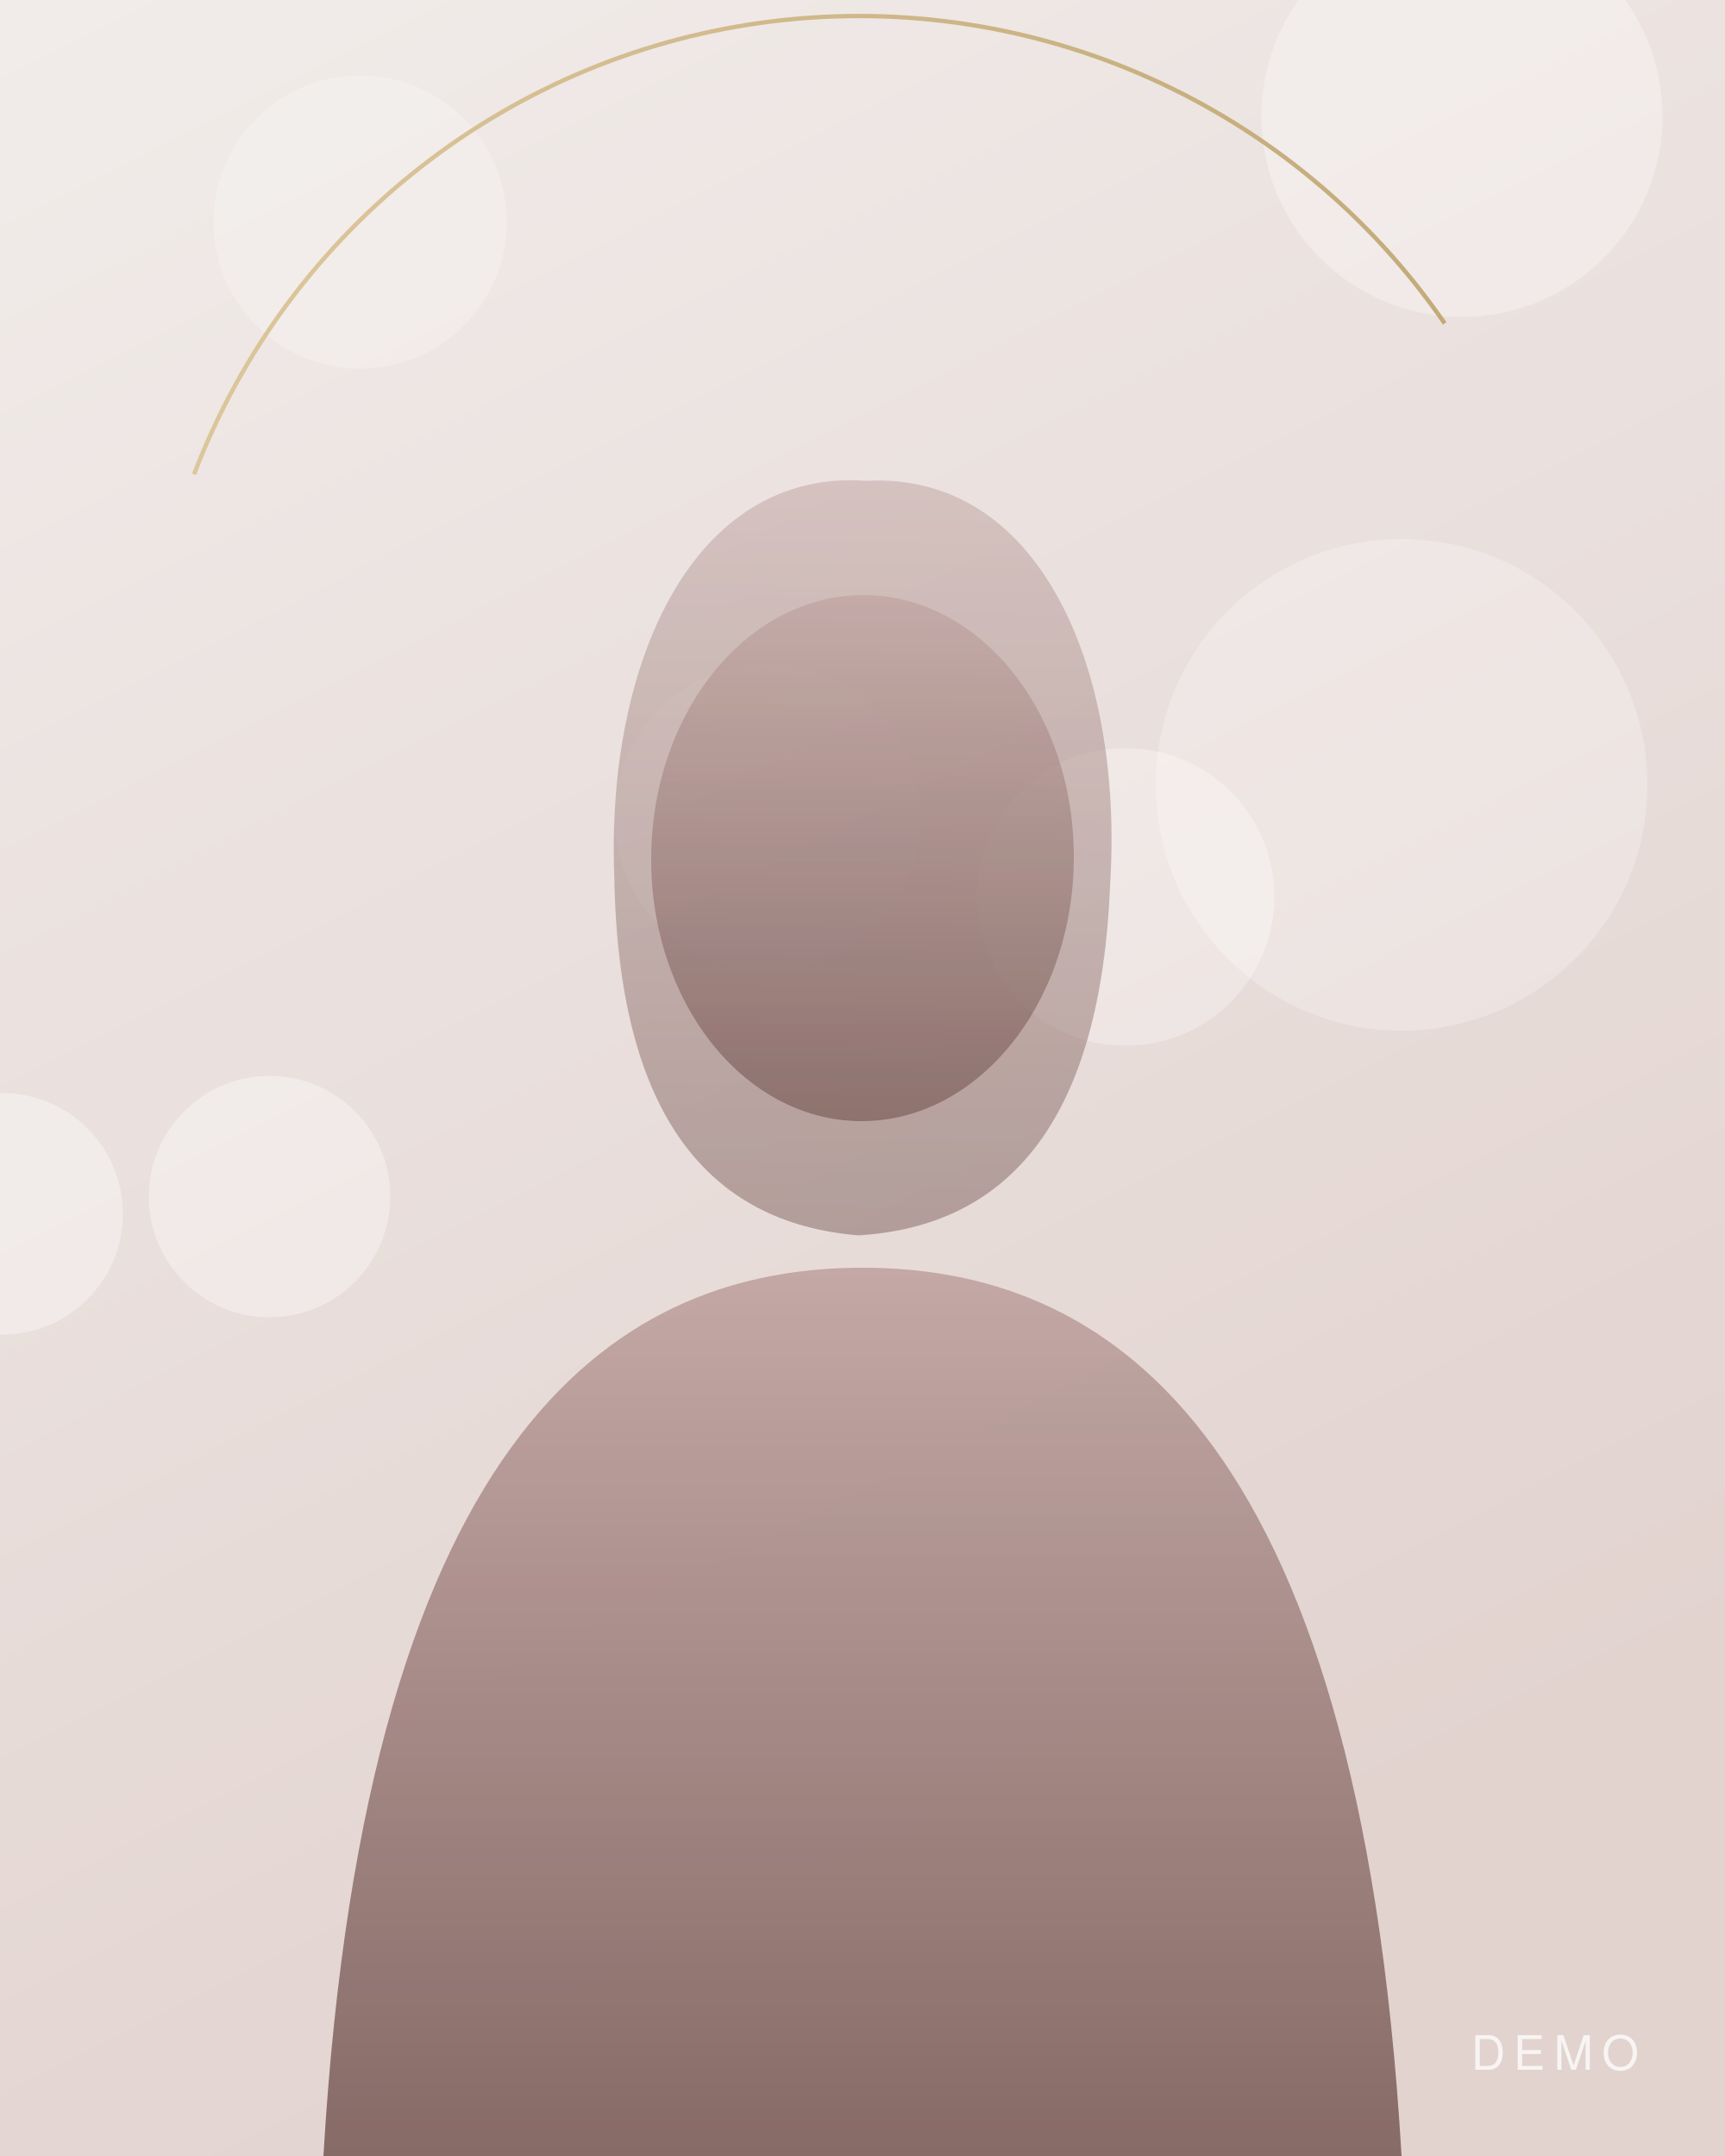
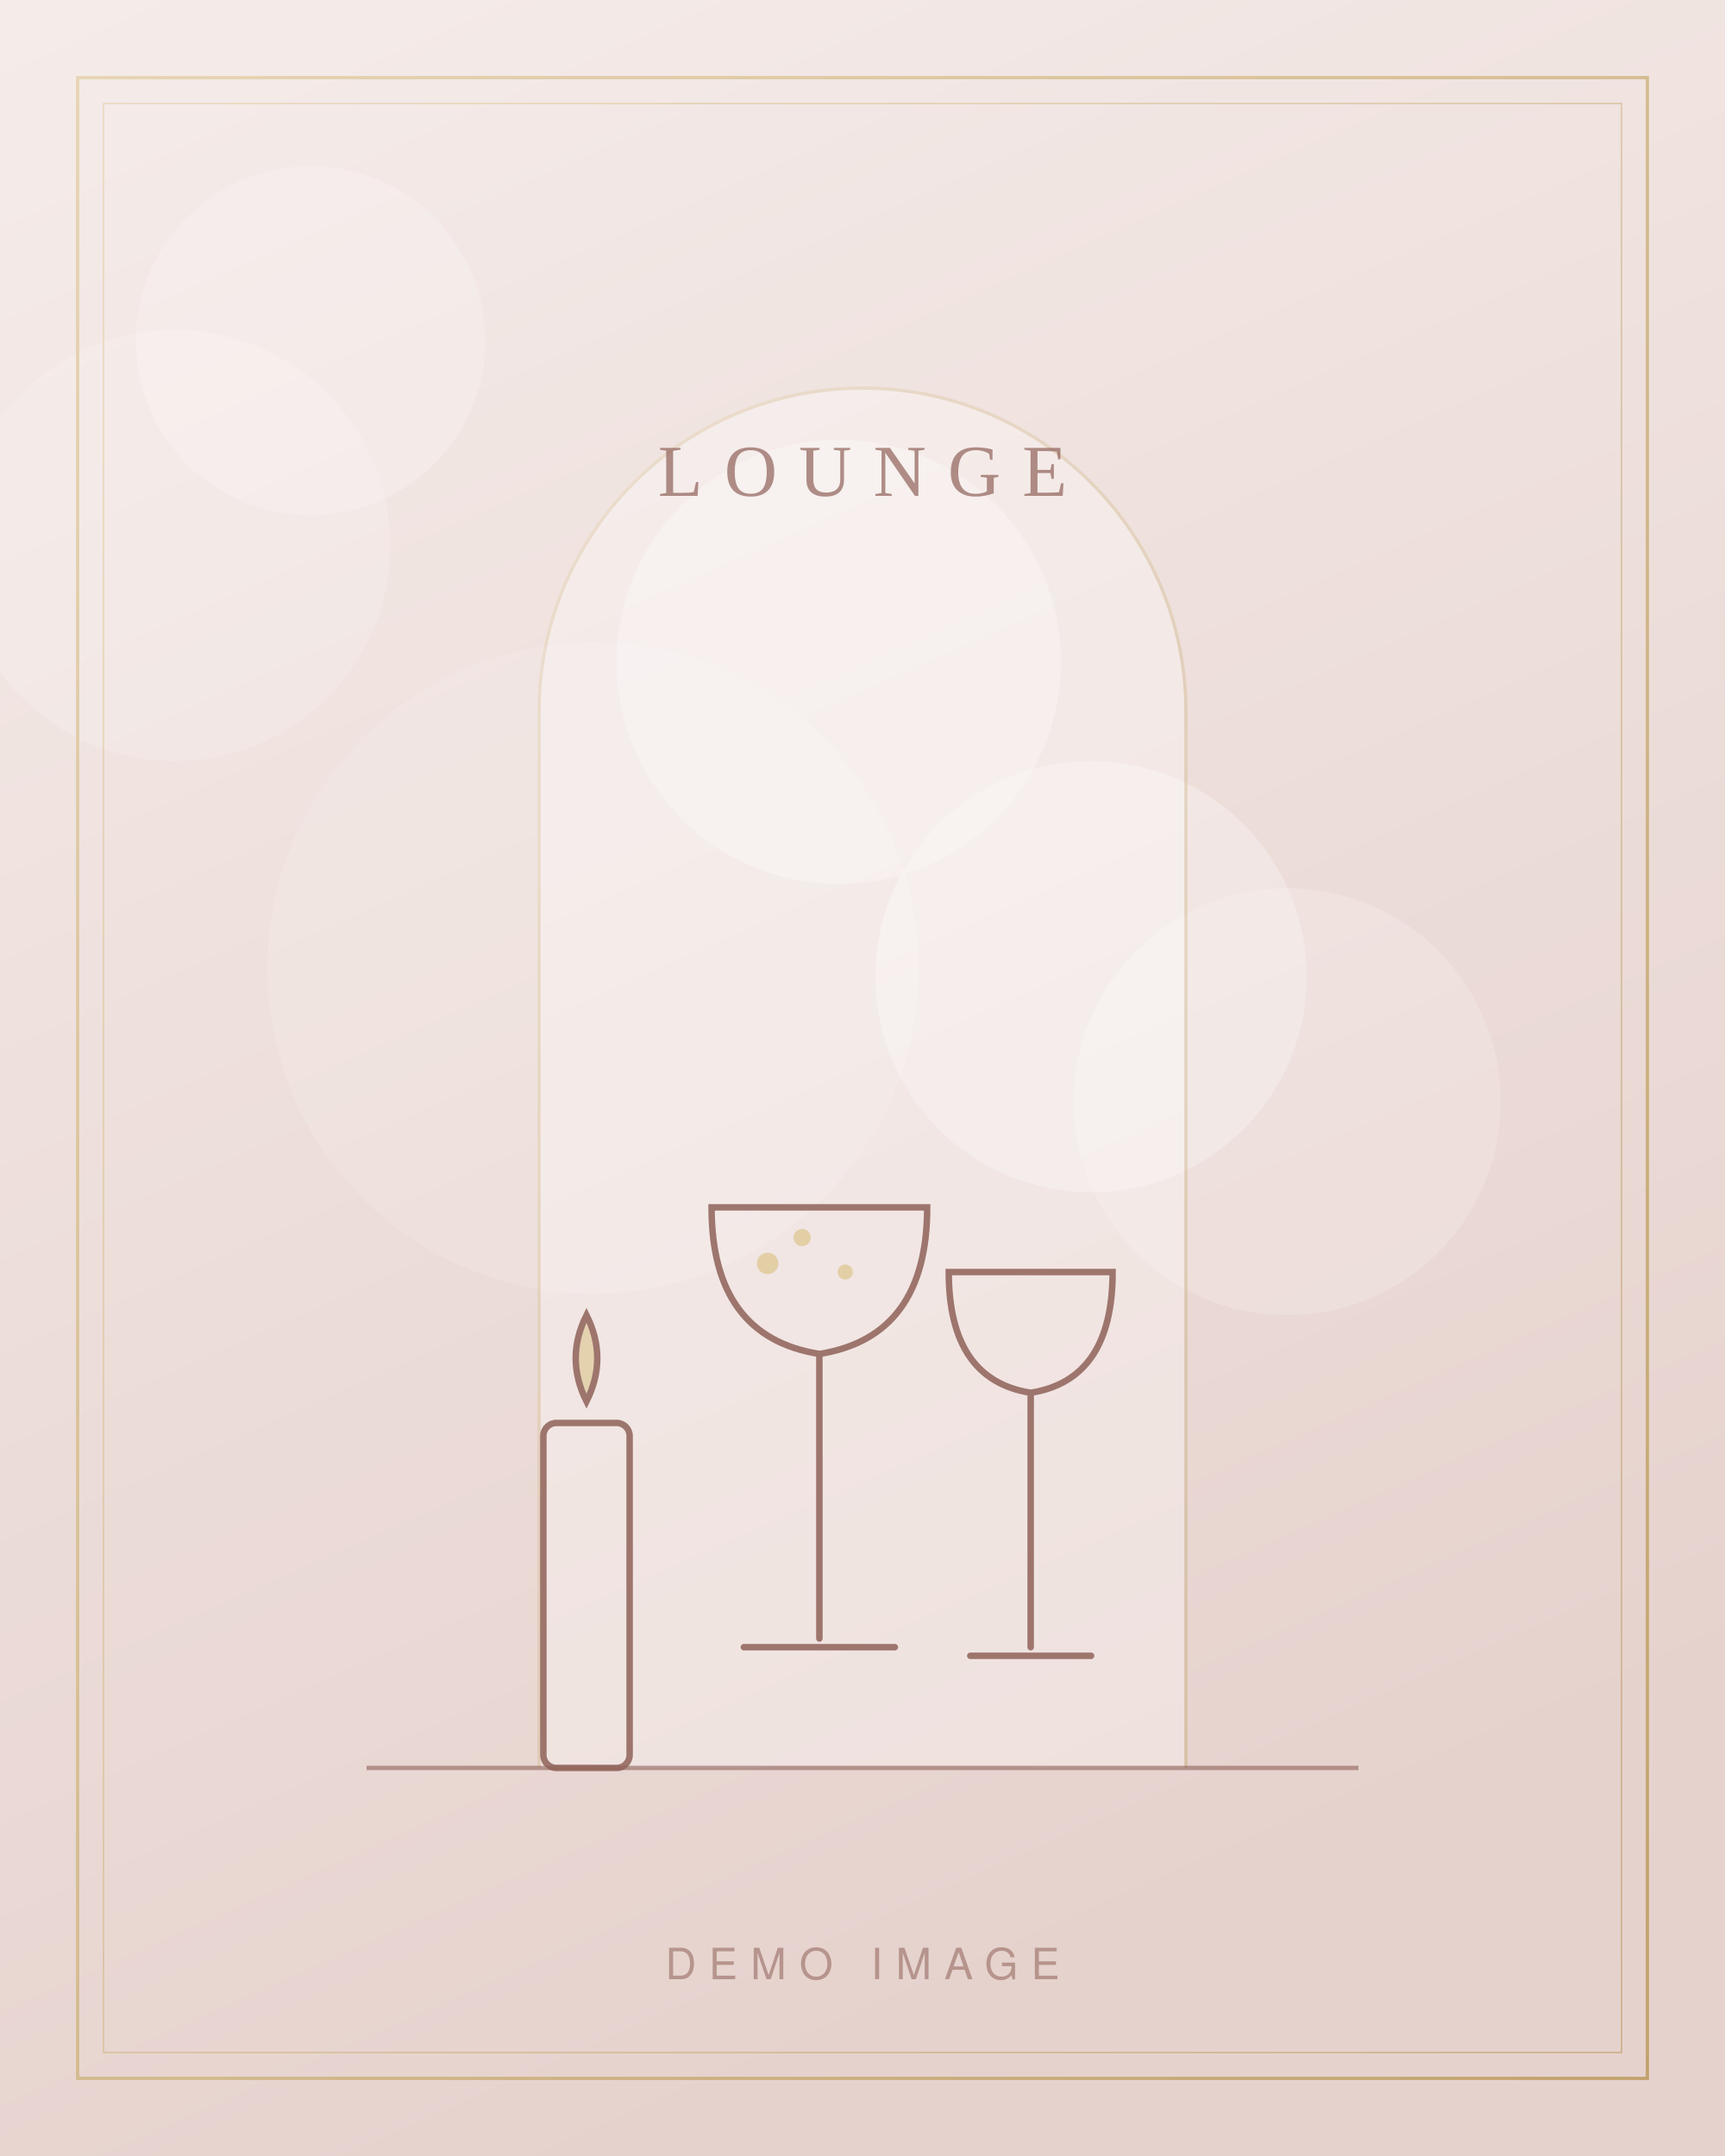
<svg xmlns="http://www.w3.org/2000/svg" viewBox="0 0 800 1000" width="800" height="1000">
  <defs>
-     <linearGradient id="bg" x1="0" y1="0" x2="0.4" y2="1">
-       <stop offset="0" stop-color="#F1ECEA" />
-       <stop offset="1" stop-color="#E2D3CF" />
+     <linearGradient id="bg" x1="0" y1="0" x2="0.35" y2="1">
+       <stop offset="0" stop-color="#F5ECEA" />
+       <stop offset="1" stop-color="#E6D2CD" />
    </linearGradient>
-     <linearGradient id="fig" x1="0" y1="0" x2="0" y2="1">
-       <stop offset="0" stop-color="#BFA3A0" />
-       <stop offset="1" stop-color="#7D5F5B" />
-     </linearGradient>
-     <linearGradient id="gold" x1="0" y1="0" x2="1" y2="0">
-       <stop offset="0" stop-color="#D7BE88" />
-       <stop offset="1" stop-color="#B89B5E" />
+     <linearGradient id="gold" x1="0" y1="0" x2="1" y2="1">
+       <stop offset="0" stop-color="#E2CFA6" />
+       <stop offset="1" stop-color="#B99755" />
    </linearGradient>
  </defs>
  <rect width="800" height="1000" fill="url(#bg)" />
-   <circle cx="1" cy="563" r="56" fill="#FFFFFF" opacity="0.35" />
-   <circle cx="167" cy="103" r="68" fill="#FFFFFF" opacity="0.21" />
-   <circle cx="356" cy="379" r="71" fill="#FFFFFF" opacity="0.19" />
-   <circle cx="650" cy="364" r="114" fill="#FFFFFF" opacity="0.25" />
-   <circle cx="522" cy="416" r="69" fill="#FFFFFF" opacity="0.30" />
-   <circle cx="678" cy="54" r="93" fill="#FFFFFF" opacity="0.29" />
-   <circle cx="125" cy="555" r="56" fill="#FFFFFF" opacity="0.34" />
-   <g transform="rotate(0.6 400 398)" opacity="0.92">
-     <path d="M400 223 C 480 218, 520 308, 515 408 C 512 518, 470 568, 400 573 C 330 568, 288 518, 285 408 C 280 308, 320 218, 400 223 Z" fill="url(#fig)" opacity="0.55" />
-     <ellipse cx="400" cy="398" rx="98" ry="122" fill="url(#fig)" opacity="0.85" />
+   <circle cx="81" cy="253" r="100" fill="#FFFFFF" opacity="0.15" />
+   <circle cx="597" cy="511" r="99" fill="#FFFFFF" opacity="0.17" />
+   <circle cx="389" cy="307" r="103" fill="#FFFFFF" opacity="0.25" />
+   <circle cx="275" cy="449" r="151" fill="#FFFFFF" opacity="0.12" />
+   <circle cx="506" cy="453" r="100" fill="#FFFFFF" opacity="0.26" />
+   <circle cx="144" cy="158" r="81" fill="#FFFFFF" opacity="0.19" />
+   <rect x="36" y="36" width="728" height="928" fill="none" stroke="url(#gold)" stroke-width="1.5" opacity="0.8" />
+   <rect x="48" y="48" width="704" height="904" fill="none" stroke="url(#gold)" stroke-width="0.8" opacity="0.5" />
+   <path d="M250 820 L250 330 A150 150 0 0 1 550 330 L550 820" fill="#FFFFFF" opacity="0.32" stroke="url(#gold)" stroke-width="1.5" />
+   <line x1="170" y1="820" x2="630" y2="820" stroke="#8E6158" stroke-width="2" opacity="0.6" />
+   <g stroke="#8E6158" stroke-width="3" fill="none" stroke-linecap="round" opacity="0.85">
+     <path d="M330 560 Q 330 620 380 628 Q 430 620 430 560 Z" />
+     <line x1="380" y1="628" x2="380" y2="760" />
+     <line x1="345" y1="764" x2="415" y2="764" />
+     <path d="M440 590 Q 440 640 478 646 Q 516 640 516 590 Z" />
+     <line x1="478" y1="646" x2="478" y2="764" />
+     <line x1="450" y1="768" x2="506" y2="768" />
+     <rect x="252" y="660" width="40" height="160" rx="6" />
+     <path d="M272 650 Q 262 630 272 610 Q 282 630 272 650 Z" fill="#E2CFA6" />
  </g>
-   <path d="M150 1000 C 170 658, 290 588, 400 588 C 510 588, 630 658, 650 1000 Z" fill="url(#fig)" opacity="0.9" />
-   <path d="M90 220 A 330 330 0 0 1 670 150" stroke="url(#gold)" stroke-width="2" fill="none" opacity="0.8" />
-   <text x="760" y="960" text-anchor="end" font-family="Helvetica, Arial, sans-serif" font-size="22" letter-spacing="4" fill="#FFFFFF" opacity="0.75">DEMO</text>
+   <circle cx="356" cy="586" r="5" fill="#E2CFA6" />
+   <circle cx="372" cy="574" r="4" fill="#E2CFA6" />
+   <circle cx="392" cy="590" r="3.5" fill="#E2CFA6" />
+   <text x="400" y="230" text-anchor="middle" font-family="Cormorant Garamond, 'Times New Roman', Georgia, serif" font-size="34" letter-spacing="10" fill="#8E6158" opacity="0.7">LOUNGE</text>
+   <text x="400" y="918" text-anchor="middle" font-family="Helvetica, Arial, sans-serif" font-size="20" letter-spacing="6" fill="#8E6158" opacity="0.55">DEMO IMAGE</text>
</svg>
